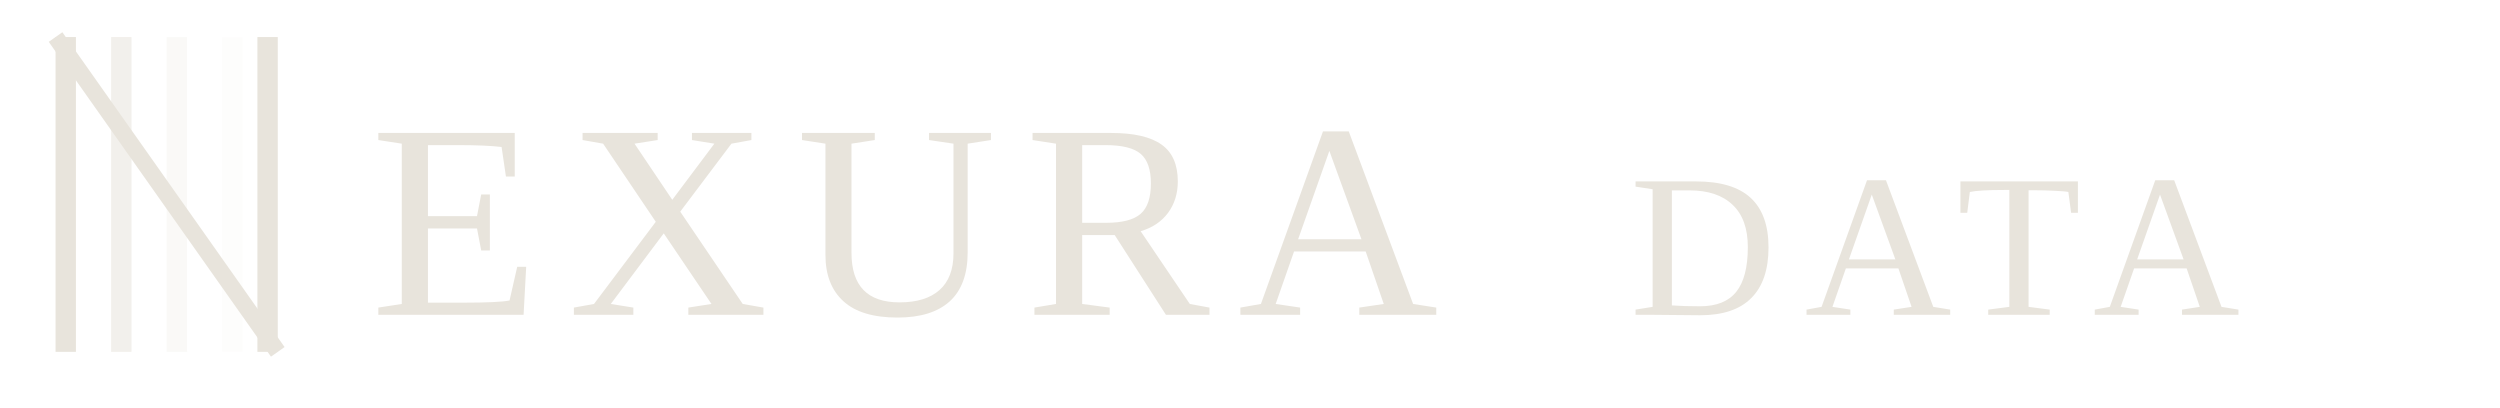
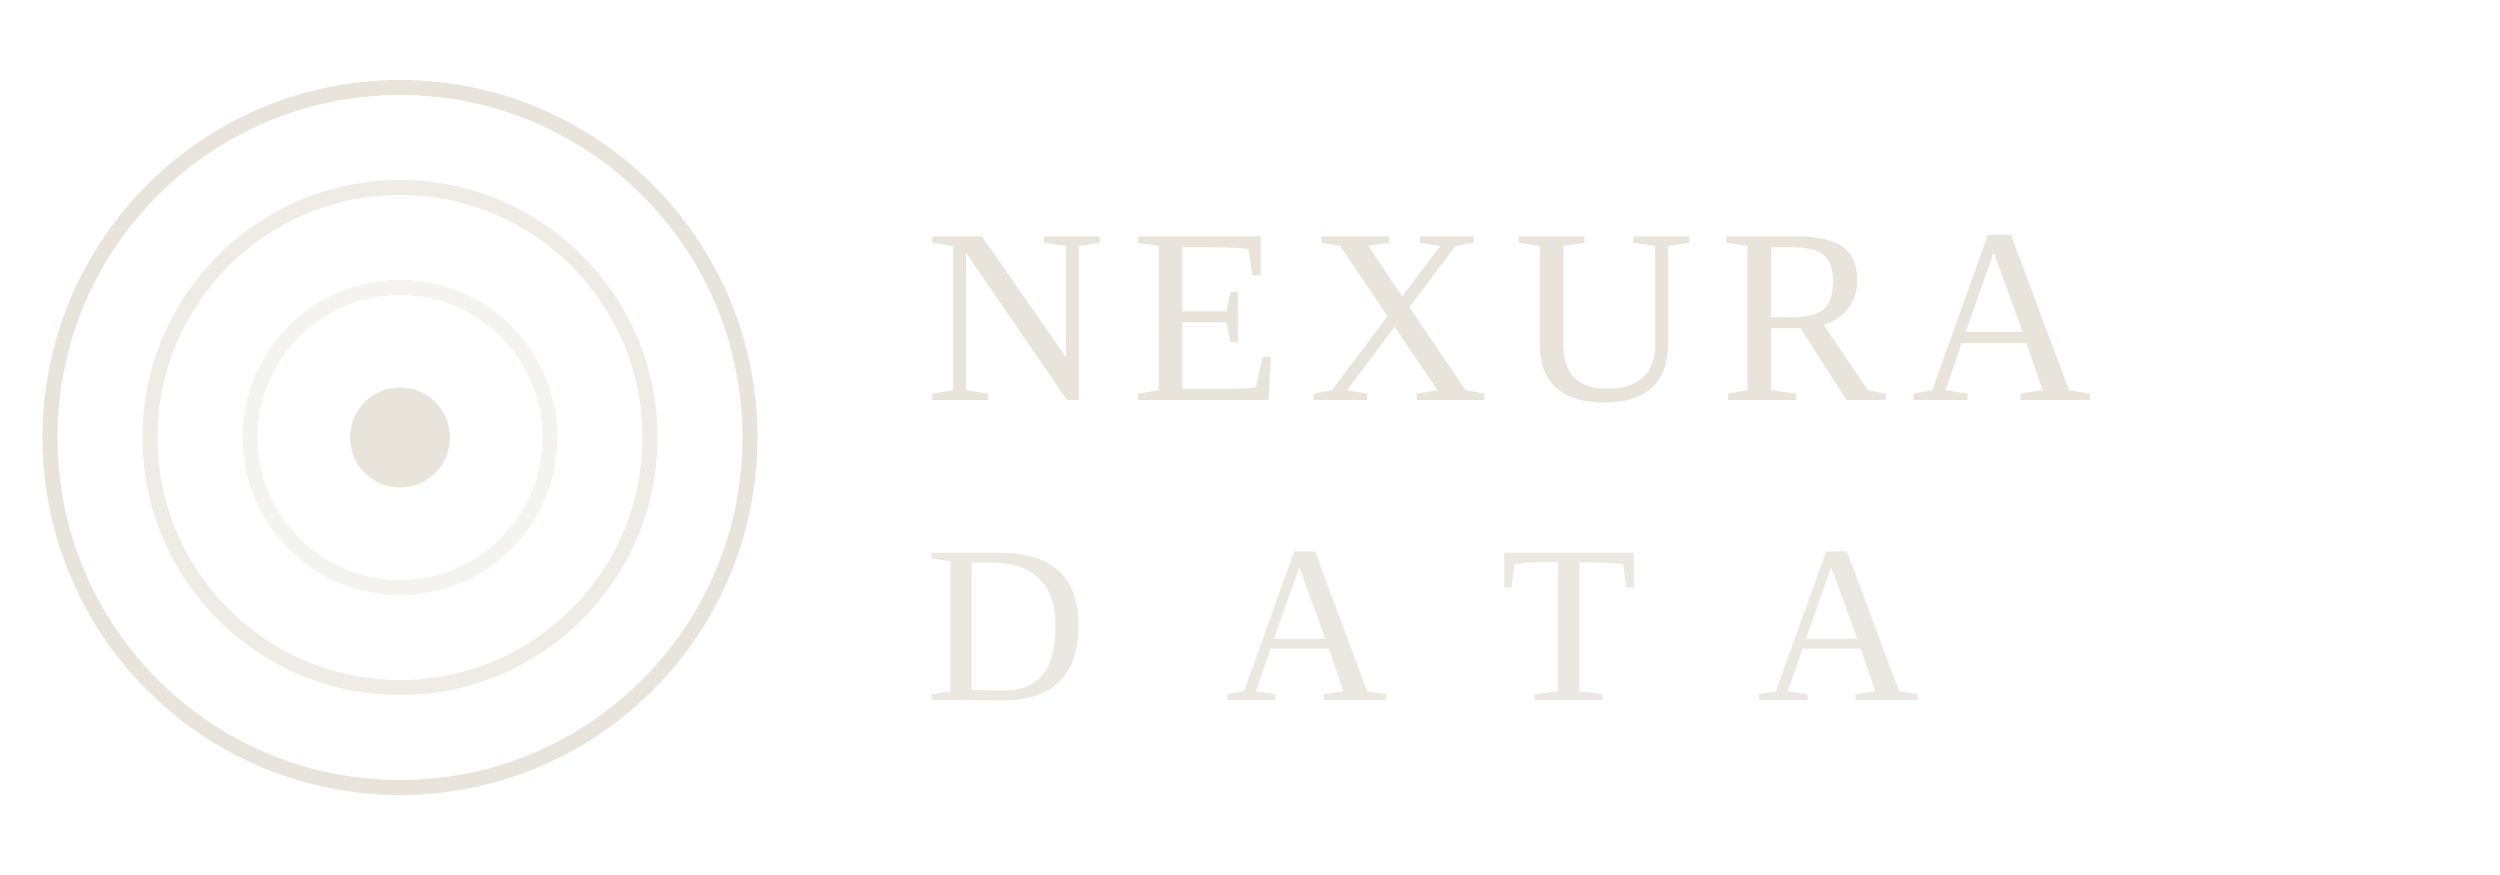
- <svg xmlns="http://www.w3.org/2000/svg" viewBox="0 0 270 44" width="270" height="44">
-   <g transform="translate(6, 4)">
-     <rect x="0" y="0" width="2.2" height="34" fill="#e8e4dc" opacity="1" />
-     <rect x="6" y="0" width="2.2" height="34" fill="#e8e4dc" opacity="0.55" />
-     <rect x="12" y="0" width="2.2" height="34" fill="#e8e4dc" opacity="0.22" />
-     <rect x="18" y="0" width="2.2" height="34" fill="#e8e4dc" opacity="0.08" />
-     <line x1="0" y1="0" x2="24" y2="34" stroke="#e8e4dc" stroke-width="1.8" stroke-linecap="butt" />
-     <rect x="21.8" y="0" width="2.2" height="34" fill="#e8e4dc" opacity="1" />
-     <text x="34" y="30" font-family="'Georgia', 'Times New Roman', serif" font-size="30" font-weight="400" letter-spacing="3" fill="#e8e4dc">EXURA</text>
-     <text x="170" y="30" font-family="'Georgia', 'Times New Roman', serif" font-size="22" font-weight="400" letter-spacing="3" fill="#e8e4dc" opacity="1">DATA</text>
+ <svg xmlns="http://www.w3.org/2000/svg" viewBox="0 0 200 70" width="200" height="70">
+   <g fill="none" stroke="#e8e4dc" stroke-width="1.2">
+     <circle cx="32" cy="35" r="28" />
+     <circle cx="32" cy="35" r="20" opacity="0.7" />
+     <circle cx="32" cy="35" r="12" opacity="0.45" />
  </g>
+   <circle cx="32" cy="35" r="4" fill="#e8e4dc" />
+   <text x="74" y="32" font-family="'Georgia', 'Times New Roman', serif" font-size="20" font-weight="400" letter-spacing="2" fill="#e8e4dc">NEXURA</text>
+   <text x="74" y="56" font-family="'Georgia', 'Times New Roman', serif" font-size="18" font-weight="400" letter-spacing="11" fill="#e8e4dc" opacity="0.85">DATA</text>
</svg>
